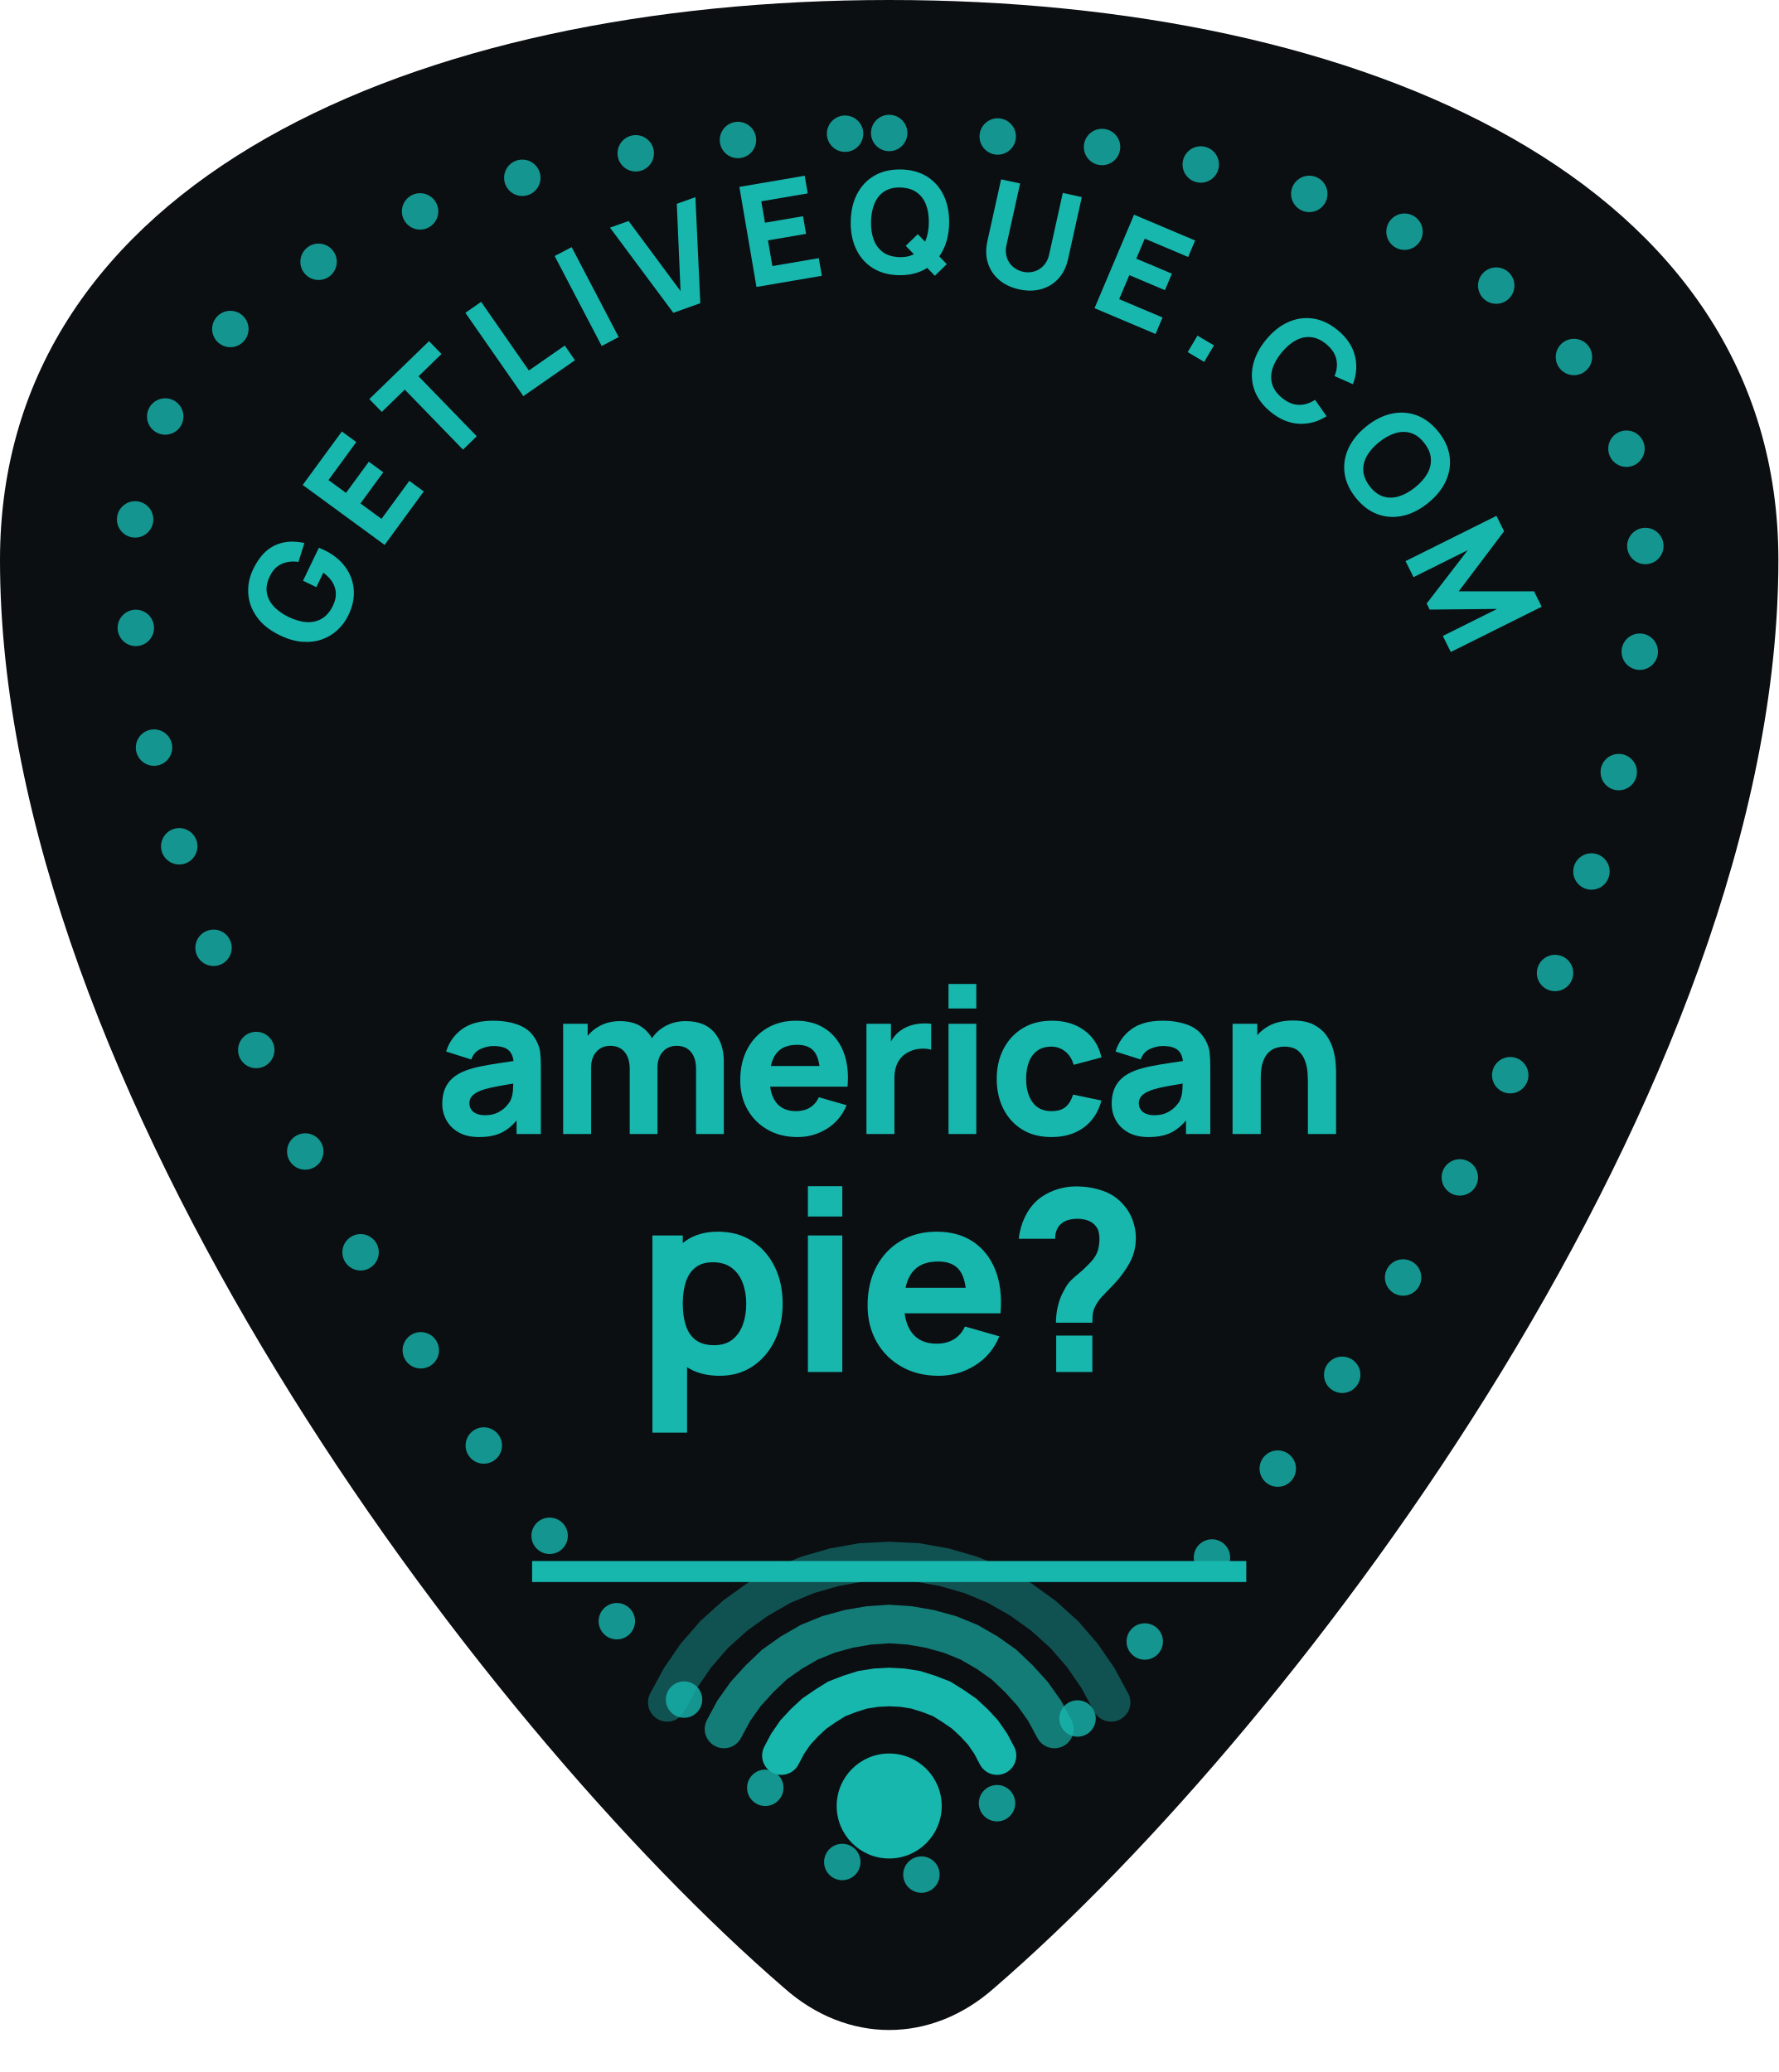
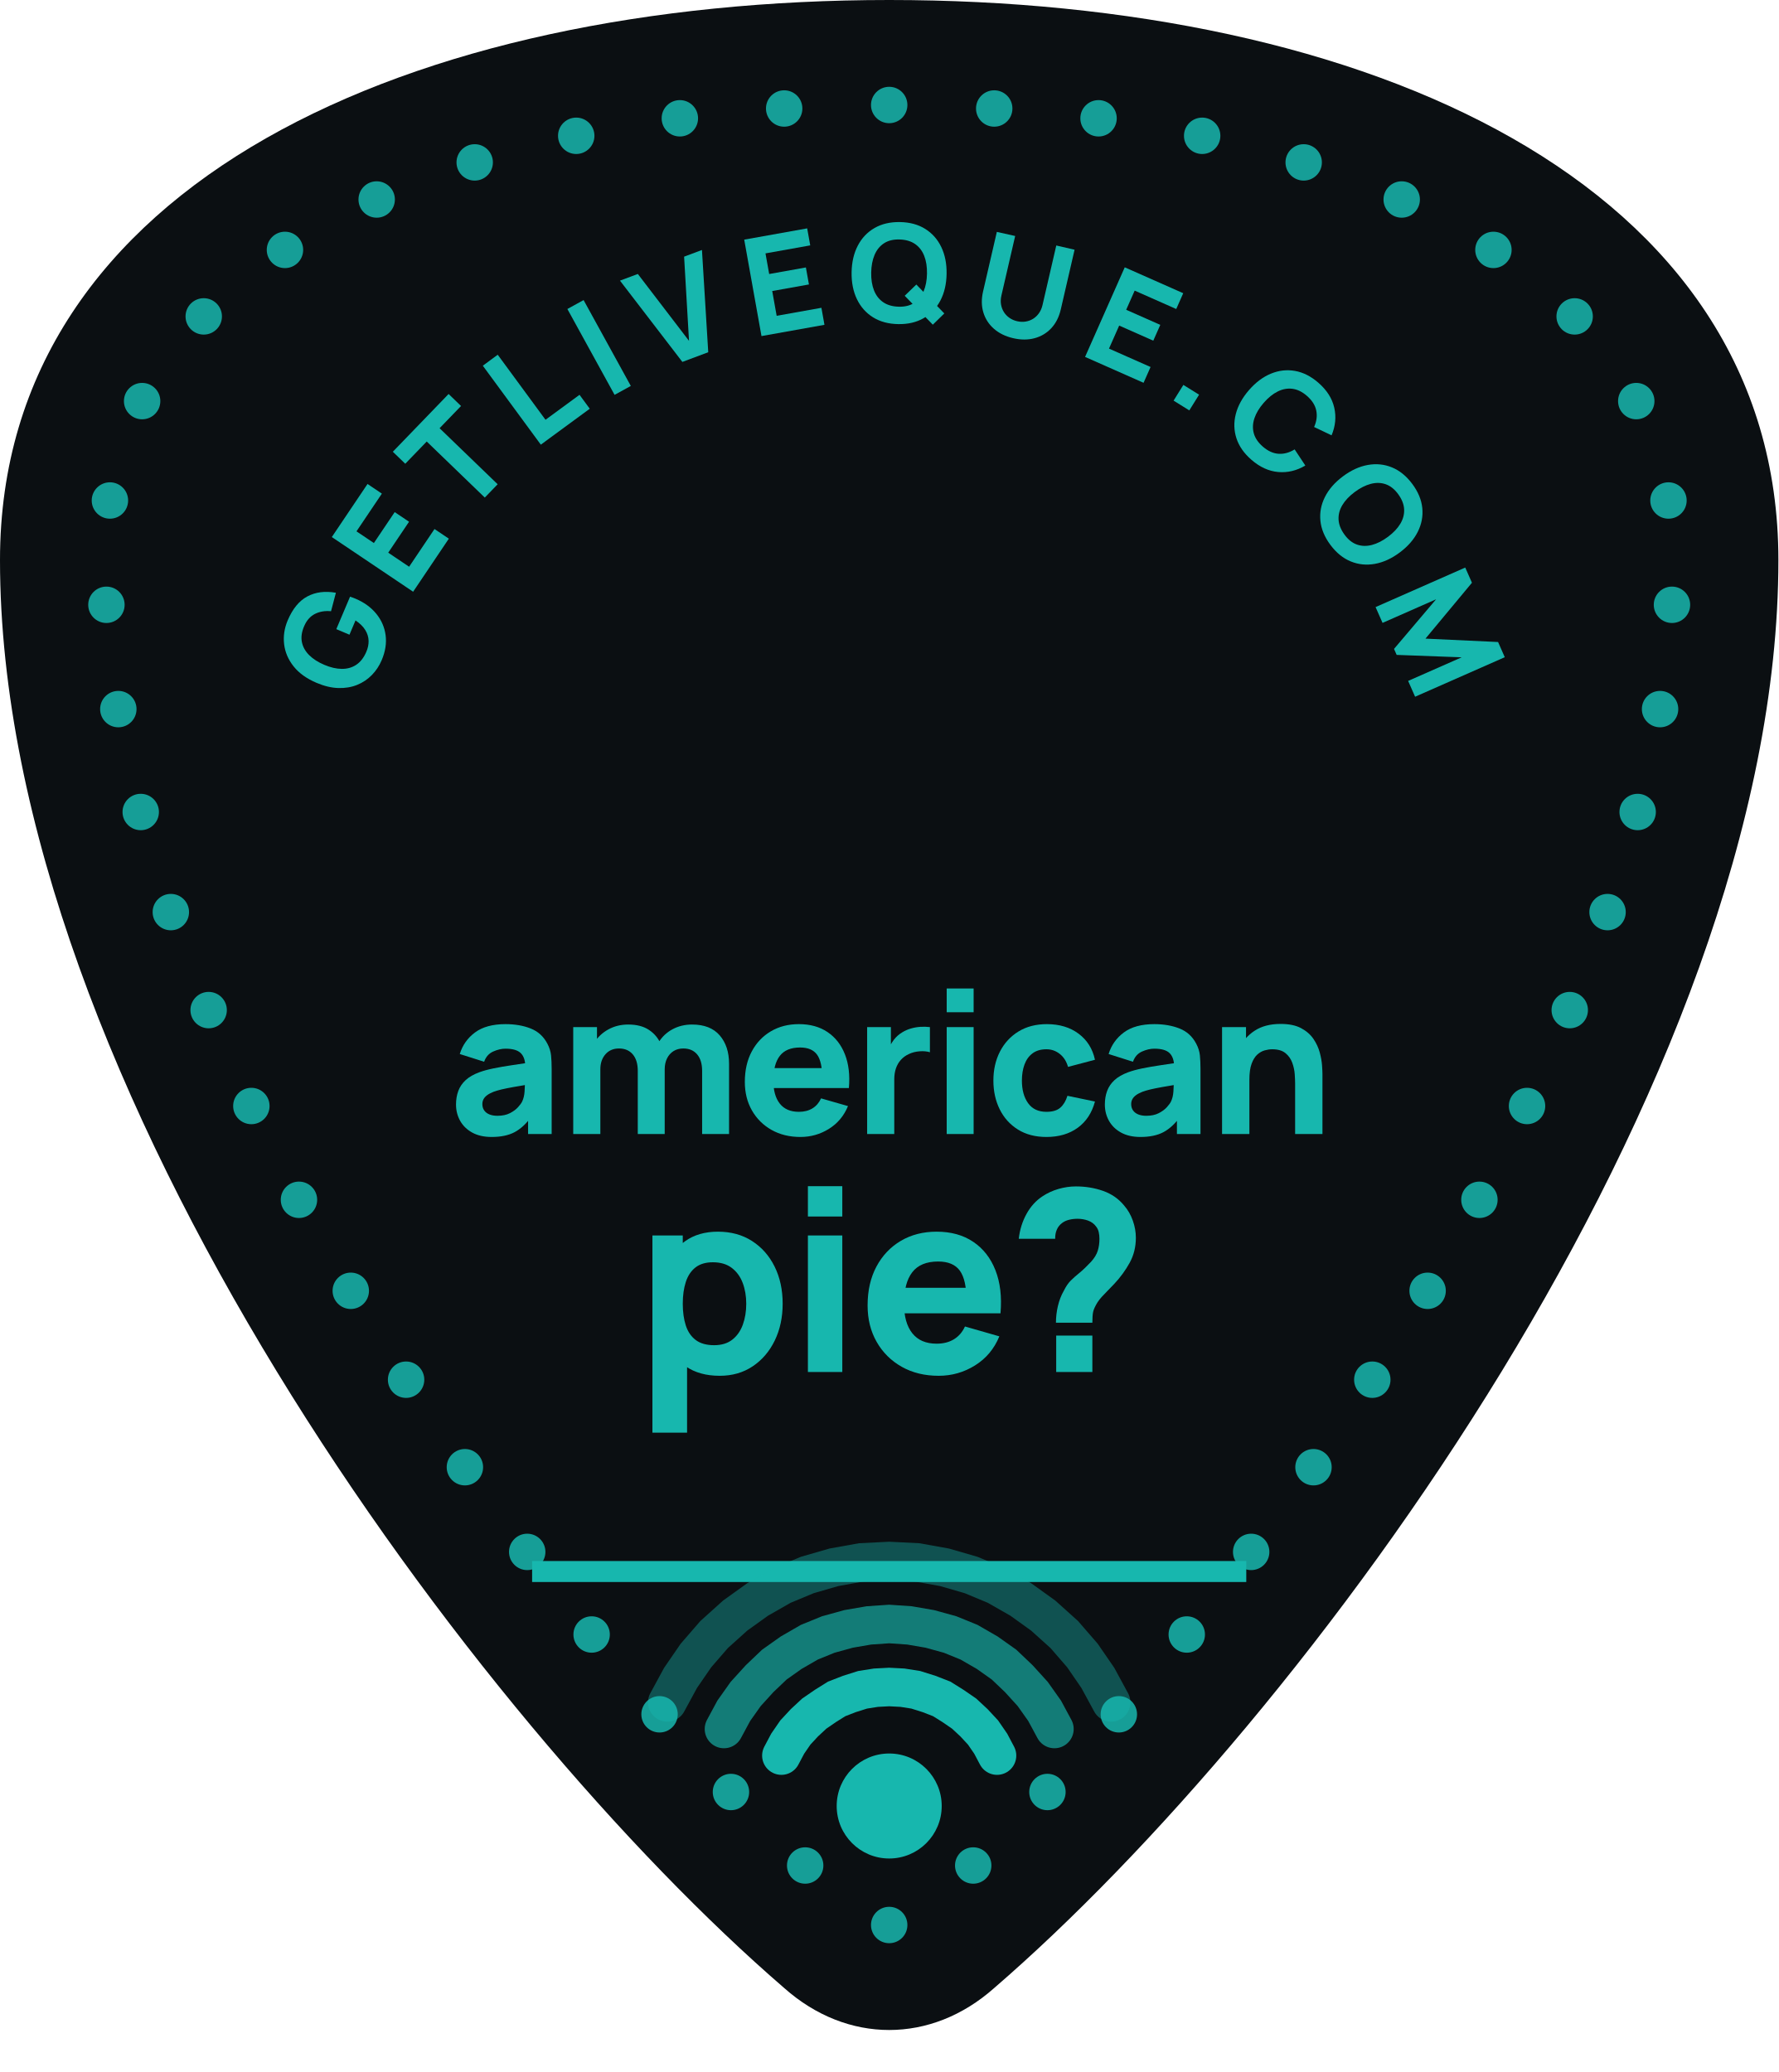
<svg xmlns="http://www.w3.org/2000/svg" viewBox="0 0 25.4 29.6" width="25.4mm" height="29.6mm">
  <defs>
    <clipPath id="pk">
      <path d="M 12.7 0.0 C 19.5 0.0 25.4 2.6 25.4 8.0 C 25.4 15.5 18.6 24.6 14.2 28.4 C 13.3 29.2 12.1 29.2 11.2 28.4 C 6.8 24.6 0.0 15.5 0.0 8.0 C 0.0 2.6 5.9 0.0 12.7 0.0 Z" />
    </clipPath>
  </defs>
  <path d="M 12.7 0.0 C 19.5 0.0 25.4 2.6 25.4 8.0 C 25.4 15.5 18.6 24.6 14.2 28.4 C 13.3 29.2 12.1 29.2 11.2 28.4 C 6.8 24.6 0.0 15.5 0.0 8.0 C 0.0 2.6 5.9 0.0 12.7 0.0 Z" fill="#0B0F12" />
  <g clip-path="url(#pk)">
-     <circle cx="12.70" cy="1.90" r="0.26" fill="#17B7AE" opacity="0.8" />
-     <circle cx="14.25" cy="1.95" r="0.26" fill="#17B7AE" opacity="0.8" />
-     <circle cx="15.74" cy="2.10" r="0.26" fill="#17B7AE" opacity="0.8" />
-     <circle cx="17.15" cy="2.35" r="0.26" fill="#17B7AE" opacity="0.8" />
-     <circle cx="18.70" cy="2.77" r="0.26" fill="#17B7AE" opacity="0.8" />
-     <circle cx="20.06" cy="3.31" r="0.26" fill="#17B7AE" opacity="0.8" />
-     <circle cx="21.37" cy="4.08" r="0.26" fill="#17B7AE" opacity="0.8" />
-     <circle cx="22.48" cy="5.10" r="0.26" fill="#17B7AE" opacity="0.8" />
-     <circle cx="23.23" cy="6.41" r="0.26" fill="#17B7AE" opacity="0.8" />
-     <circle cx="23.50" cy="7.80" r="0.26" fill="#17B7AE" opacity="0.8" />
-     <circle cx="23.42" cy="9.31" r="0.26" fill="#17B7AE" opacity="0.8" />
-     <circle cx="23.12" cy="11.03" r="0.26" fill="#17B7AE" opacity="0.8" />
-     <circle cx="22.73" cy="12.45" r="0.26" fill="#17B7AE" opacity="0.8" />
-     <circle cx="22.21" cy="13.90" r="0.26" fill="#17B7AE" opacity="0.8" />
-     <circle cx="21.57" cy="15.36" r="0.26" fill="#17B7AE" opacity="0.8" />
-     <circle cx="20.85" cy="16.82" r="0.26" fill="#17B7AE" opacity="0.8" />
-     <circle cx="20.04" cy="18.25" r="0.26" fill="#17B7AE" opacity="0.8" />
-     <circle cx="19.17" cy="19.64" r="0.26" fill="#17B7AE" opacity="0.8" />
-     <circle cx="18.25" cy="20.98" r="0.26" fill="#17B7AE" opacity="0.8" />
-     <circle cx="17.31" cy="22.25" r="0.26" fill="#17B7AE" opacity="0.8" />
-     <circle cx="16.35" cy="23.45" r="0.26" fill="#17B7AE" opacity="0.8" />
-     <circle cx="15.39" cy="24.55" r="0.26" fill="#17B7AE" opacity="0.8" />
-     <circle cx="14.24" cy="25.76" r="0.26" fill="#17B7AE" opacity="0.8" />
-     <circle cx="13.16" cy="26.78" r="0.26" fill="#17B7AE" opacity="0.8" />
-     <circle cx="12.03" cy="26.60" r="0.26" fill="#17B7AE" opacity="0.8" />
-     <circle cx="10.93" cy="25.54" r="0.26" fill="#17B7AE" opacity="0.8" />
-     <circle cx="9.77" cy="24.28" r="0.26" fill="#17B7AE" opacity="0.8" />
-     <circle cx="8.81" cy="23.16" r="0.26" fill="#17B7AE" opacity="0.8" />
-     <circle cx="7.85" cy="21.94" r="0.26" fill="#17B7AE" opacity="0.8" />
-     <circle cx="6.91" cy="20.65" r="0.26" fill="#17B7AE" opacity="0.8" />
-     <circle cx="6.01" cy="19.29" r="0.26" fill="#17B7AE" opacity="0.8" />
-     <circle cx="5.15" cy="17.89" r="0.26" fill="#17B7AE" opacity="0.8" />
-     <circle cx="4.36" cy="16.45" r="0.26" fill="#17B7AE" opacity="0.8" />
-     <circle cx="3.66" cy="15.00" r="0.26" fill="#17B7AE" opacity="0.8" />
-     <circle cx="3.05" cy="13.54" r="0.26" fill="#17B7AE" opacity="0.8" />
-     <circle cx="2.56" cy="12.09" r="0.26" fill="#17B7AE" opacity="0.8" />
-     <circle cx="2.20" cy="10.68" r="0.26" fill="#17B7AE" opacity="0.8" />
-     <circle cx="1.94" cy="8.97" r="0.26" fill="#17B7AE" opacity="0.8" />
-     <circle cx="1.93" cy="7.42" r="0.26" fill="#17B7AE" opacity="0.8" />
-     <circle cx="2.36" cy="5.95" r="0.26" fill="#17B7AE" opacity="0.8" />
-     <circle cx="3.29" cy="4.70" r="0.26" fill="#17B7AE" opacity="0.8" />
-     <circle cx="4.55" cy="3.74" r="0.26" fill="#17B7AE" opacity="0.8" />
-     <circle cx="6.00" cy="3.02" r="0.26" fill="#17B7AE" opacity="0.8" />
-     <circle cx="7.46" cy="2.54" r="0.26" fill="#17B7AE" opacity="0.8" />
-     <circle cx="9.08" cy="2.19" r="0.26" fill="#17B7AE" opacity="0.8" />
-     <circle cx="10.54" cy="2.00" r="0.26" fill="#17B7AE" opacity="0.8" />
-     <circle cx="12.07" cy="1.91" r="0.26" fill="#17B7AE" opacity="0.8" />
+     <circle cx="12.70" cy="1.50" r="0.26" fill="#17B7AE" opacity="0.85" />
+     <circle cx="14.20" cy="1.55" r="0.26" fill="#17B7AE" opacity="0.85" />
+     <circle cx="15.69" cy="1.69" r="0.26" fill="#17B7AE" opacity="0.85" />
+     <circle cx="17.17" cy="1.94" r="0.26" fill="#17B7AE" opacity="0.85" />
+     <circle cx="18.62" cy="2.32" r="0.26" fill="#17B7AE" opacity="0.85" />
+     <circle cx="20.02" cy="2.85" r="0.26" fill="#17B7AE" opacity="0.85" />
+     <circle cx="21.33" cy="3.57" r="0.26" fill="#17B7AE" opacity="0.85" />
+     <circle cx="22.49" cy="4.52" r="0.26" fill="#17B7AE" opacity="0.85" />
+     <circle cx="23.37" cy="5.73" r="0.26" fill="#17B7AE" opacity="0.85" />
+     <circle cx="23.83" cy="7.15" r="0.26" fill="#17B7AE" opacity="0.85" />
+     <circle cx="23.88" cy="8.64" r="0.26" fill="#17B7AE" opacity="0.85" />
+     <circle cx="23.71" cy="10.13" r="0.26" fill="#17B7AE" opacity="0.85" />
+     <circle cx="23.39" cy="11.60" r="0.26" fill="#17B7AE" opacity="0.85" />
+     <circle cx="22.96" cy="13.03" r="0.26" fill="#17B7AE" opacity="0.85" />
+     <circle cx="22.42" cy="14.43" r="0.26" fill="#17B7AE" opacity="0.85" />
+     <circle cx="21.81" cy="15.80" r="0.26" fill="#17B7AE" opacity="0.85" />
+     <circle cx="21.13" cy="17.14" r="0.26" fill="#17B7AE" opacity="0.85" />
+     <circle cx="20.39" cy="18.44" r="0.26" fill="#17B7AE" opacity="0.85" />
+     <circle cx="19.60" cy="19.71" r="0.26" fill="#17B7AE" opacity="0.85" />
+     <circle cx="18.76" cy="20.96" r="0.26" fill="#17B7AE" opacity="0.85" />
+     <circle cx="17.87" cy="22.17" r="0.26" fill="#17B7AE" opacity="0.85" />
+     <circle cx="16.95" cy="23.35" r="0.26" fill="#17B7AE" opacity="0.85" />
+     <circle cx="15.98" cy="24.49" r="0.26" fill="#17B7AE" opacity="0.85" />
+     <circle cx="14.96" cy="25.60" r="0.26" fill="#17B7AE" opacity="0.85" />
+     <circle cx="13.90" cy="26.65" r="0.26" fill="#17B7AE" opacity="0.85" />
+     <circle cx="12.70" cy="27.50" r="0.26" fill="#17B7AE" opacity="0.85" />
+     <circle cx="11.50" cy="26.65" r="0.26" fill="#17B7AE" opacity="0.85" />
+     <circle cx="10.44" cy="25.60" r="0.26" fill="#17B7AE" opacity="0.85" />
+     <circle cx="9.42" cy="24.49" r="0.26" fill="#17B7AE" opacity="0.85" />
+     <circle cx="8.45" cy="23.35" r="0.26" fill="#17B7AE" opacity="0.85" />
+     <circle cx="7.53" cy="22.17" r="0.26" fill="#17B7AE" opacity="0.85" />
+     <circle cx="6.64" cy="20.96" r="0.26" fill="#17B7AE" opacity="0.85" />
+     <circle cx="5.80" cy="19.71" r="0.26" fill="#17B7AE" opacity="0.85" />
+     <circle cx="5.01" cy="18.44" r="0.26" fill="#17B7AE" opacity="0.85" />
+     <circle cx="4.27" cy="17.14" r="0.26" fill="#17B7AE" opacity="0.85" />
+     <circle cx="3.59" cy="15.80" r="0.26" fill="#17B7AE" opacity="0.85" />
+     <circle cx="2.98" cy="14.43" r="0.26" fill="#17B7AE" opacity="0.85" />
+     <circle cx="2.44" cy="13.03" r="0.26" fill="#17B7AE" opacity="0.85" />
+     <circle cx="2.01" cy="11.60" r="0.26" fill="#17B7AE" opacity="0.85" />
+     <circle cx="1.69" cy="10.13" r="0.26" fill="#17B7AE" opacity="0.85" />
+     <circle cx="1.52" cy="8.64" r="0.26" fill="#17B7AE" opacity="0.85" />
+     <circle cx="1.57" cy="7.15" r="0.26" fill="#17B7AE" opacity="0.85" />
+     <circle cx="2.03" cy="5.73" r="0.26" fill="#17B7AE" opacity="0.85" />
+     <circle cx="2.91" cy="4.52" r="0.26" fill="#17B7AE" opacity="0.85" />
+     <circle cx="4.07" cy="3.57" r="0.26" fill="#17B7AE" opacity="0.85" />
+     <circle cx="5.38" cy="2.85" r="0.26" fill="#17B7AE" opacity="0.85" />
+     <circle cx="6.78" cy="2.32" r="0.26" fill="#17B7AE" opacity="0.85" />
+     <circle cx="8.23" cy="1.94" r="0.26" fill="#17B7AE" opacity="0.85" />
+     <circle cx="9.71" cy="1.69" r="0.26" fill="#17B7AE" opacity="0.85" />
+     <circle cx="11.20" cy="1.55" r="0.26" fill="#17B7AE" opacity="0.85" />
    <rect x="7.6" y="22.3" width="10.2" height="0.3" fill="#17B7AE" />
    <path d="M11.16 25.08 L11.25 24.91 L11.36 24.75 L11.49 24.61 L11.63 24.48 L11.79 24.37 L11.95 24.27 L12.13 24.20 L12.32 24.14 L12.51 24.11 L12.70 24.10 L12.89 24.11 L13.08 24.14 L13.27 24.20 L13.45 24.27 L13.61 24.37 L13.77 24.48 L13.91 24.61 L14.04 24.75 L14.15 24.91 L14.24 25.08" fill="none" stroke="#17B7AE" stroke-width="0.55" stroke-linecap="round" opacity="1.0" />
    <path d="M10.34 24.70 L10.48 24.44 L10.65 24.20 L10.85 23.98 L11.06 23.78 L11.30 23.61 L11.56 23.46 L11.83 23.35 L12.12 23.27 L12.41 23.22 L12.70 23.20 L12.99 23.22 L13.28 23.27 L13.57 23.35 L13.84 23.46 L14.10 23.61 L14.34 23.78 L14.55 23.98 L14.75 24.20 L14.92 24.44 L15.06 24.70" fill="none" stroke="#17B7AE" stroke-width="0.55" stroke-linecap="round" opacity="0.65" />
    <path d="M9.53 24.32 L9.72 23.97 L9.94 23.65 L10.20 23.35 L10.50 23.08 L10.82 22.85 L11.17 22.65 L11.53 22.50 L11.91 22.39 L12.30 22.32 L12.70 22.30 L13.10 22.32 L13.49 22.39 L13.87 22.50 L14.23 22.65 L14.58 22.85 L14.90 23.08 L15.20 23.35 L15.46 23.65 L15.68 23.97 L15.87 24.32" fill="none" stroke="#17B7AE" stroke-width="0.55" stroke-linecap="round" opacity="0.4" />
    <circle cx="12.7" cy="25.8" r="0.75" fill="#17B7AE" />
-     <g transform="translate(4.950 8.773) rotate(-64.32)" opacity="1.0">
-       <path transform="translate(-0.746 0) scale(0.001007 -0.001007)" d="M740 -30Q604 -30 481.0 18.5Q358 67 263.5 162.0Q169 257 114.5 397.0Q60 537 60 720Q60 959 151.5 1126.5Q243 1294 397.5 1382.0Q552 1470 740 1470Q1018 1470 1177.0 1341.0Q1336 1212 1390 976L1112 936Q1073 1062 984.5 1137.5Q896 1213 758 1214Q621 1216 530.0 1155.0Q439 1094 393.5 982.0Q348 870 348 720Q348 570 393.5 460.0Q439 350 530.0 289.0Q621 228 758 226Q851 224 926.5 258.0Q1002 292 1054.0 365.0Q1106 438 1128 552H900V762H1418Q1420 749 1421.0 716.0Q1422 683 1422 678Q1422 471 1338.0 311.0Q1254 151 1101.0 60.5Q948 -30 740 -30Z" fill="#17B7AE" />
+     <g transform="translate(5.425 9.419) rotate(-67.05)" opacity="1.0">
+       <path transform="translate(-0.720 0) scale(0.000972 -0.000972)" d="M740 -30Q604 -30 481.0 18.5Q358 67 263.5 162.0Q169 257 114.5 397.0Q60 537 60 720Q60 959 151.5 1126.5Q243 1294 397.5 1382.0Q552 1470 740 1470Q1018 1470 1177.0 1341.0Q1336 1212 1390 976L1112 936Q1073 1062 984.5 1137.5Q896 1213 758 1214Q621 1216 530.0 1155.0Q439 1094 393.5 982.0Q348 870 348 720Q348 570 393.5 460.0Q439 350 530.0 289.0Q621 228 758 226Q851 224 926.5 258.0Q1002 292 1054.0 365.0Q1106 438 1128 552H900V762H1418Q1420 749 1421.0 716.0Q1422 683 1422 678Q1422 471 1338.0 311.0Q1254 151 1101.0 60.5Q948 -30 740 -30Z" fill="#17B7AE" />
    </g>
-     <g transform="translate(5.761 7.419) rotate(-53.79)" opacity="1.0">
-       <path transform="translate(-0.594 0) scale(0.001007 -0.001007)" d="M140 0V1440H1080V1186H412V878H960V624H412V254H1080V0Z" fill="#17B7AE" />
+     <g transform="translate(6.145 8.090) rotate(-56.07)" opacity="1.0">
+       <path transform="translate(-0.574 0) scale(0.000972 -0.000972)" d="M140 0V1440H1080V1186H412V878H960V624H412V254H1080V0Z" fill="#17B7AE" />
    </g>
-     <g transform="translate(6.711 6.328) rotate(-44.14)" opacity="1.0">
-       <path transform="translate(-0.614 0) scale(0.001007 -0.001007)" d="M474 0V1186H20V1440H1200V1186H746V0Z" fill="#17B7AE" />
+     <g transform="translate(7.016 7.013) rotate(-46.01)" opacity="1.0">
+       <path transform="translate(-0.593 0) scale(0.000972 -0.000972)" d="M474 0V1186H20V1440H1200V1186H746V0Z" fill="#17B7AE" />
    </g>
-     <g transform="translate(7.790 5.440) rotate(-34.82)" opacity="1.0">
-       <path transform="translate(-0.545 0) scale(0.001007 -0.001007)" d="M160 0V1440H432V254H1052V0Z" fill="#17B7AE" />
+     <g transform="translate(8.023 6.133) rotate(-36.30)" opacity="1.0">
+       <path transform="translate(-0.526 0) scale(0.000972 -0.000972)" d="M160 0V1440H432V254H1052V0Z" fill="#17B7AE" />
    </g>
-     <g transform="translate(8.715 4.879) rotate(-27.60)" opacity="1.0">
-       <path transform="translate(-0.298 0) scale(0.001007 -0.001007)" d="M160 0V1440H432V0Z" fill="#17B7AE" />
+     <g transform="translate(8.894 5.577) rotate(-28.80)" opacity="1.0">
+       <path transform="translate(-0.288 0) scale(0.000972 -0.000972)" d="M160 0V1440H432V0Z" fill="#17B7AE" />
    </g>
-     <g transform="translate(9.810 4.400) rotate(-19.64)" opacity="1.0">
-       <path transform="translate(-0.658 0) scale(0.001007 -0.001007)" d="M450 0 10 1440H290L650 256L1016 1440H1296L856 0Z" fill="#17B7AE" />
+     <g transform="translate(9.931 5.101) rotate(-20.51)" opacity="1.0">
+       <path transform="translate(-0.635 0) scale(0.000972 -0.000972)" d="M450 0 10 1440H290L650 256L1016 1440H1296L856 0Z" fill="#17B7AE" />
    </g>
-     <g transform="translate(11.251 4.023) rotate(-9.70)" opacity="1.0">
-       <path transform="translate(-0.594 0) scale(0.001007 -0.001007)" d="M140 0V1440H1080V1186H412V878H960V624H412V254H1080V0Z" fill="#17B7AE" />
+     <g transform="translate(11.307 4.724) rotate(-10.15)" opacity="1.0">
+       <path transform="translate(-0.574 0) scale(0.000972 -0.000972)" d="M140 0V1440H1080V1186H412V878H960V624H412V254H1080V0Z" fill="#17B7AE" />
    </g>
-     <g transform="translate(12.841 3.901) rotate(0.94)" opacity="1.0">
-       <path transform="translate(-0.763 0) scale(0.001007 -0.001007)" d="M1266 -30 846 388 1014 556 1432 138ZM758 -30Q542 -30 385.5 64.0Q229 158 144.5 327.0Q60 496 60 720Q60 944 144.5 1113.0Q229 1282 385.5 1376.0Q542 1470 758 1470Q974 1470 1130.5 1376.0Q1287 1282 1371.5 1113.0Q1456 944 1456 720Q1456 496 1371.5 327.0Q1287 158 1130.5 64.0Q974 -30 758 -30ZM758 226Q895 224 986.0 285.0Q1077 346 1122.5 458.0Q1168 570 1168 720Q1168 870 1122.5 980.0Q1077 1090 986.0 1151.0Q895 1212 758 1214Q621 1216 530.0 1155.0Q439 1094 393.5 982.0Q348 870 348 720Q348 570 393.5 460.0Q439 350 530.0 289.0Q621 228 758 226Z" fill="#17B7AE" />
+     <g transform="translate(12.830 4.601) rotate(0.95)" opacity="1.0">
+       <path transform="translate(-0.737 0) scale(0.000972 -0.000972)" d="M1266 -30 846 388 1014 556 1432 138ZM758 -30Q542 -30 385.5 64.0Q229 158 144.5 327.0Q60 496 60 720Q60 944 144.5 1113.0Q229 1282 385.5 1376.0Q542 1470 758 1470Q974 1470 1130.5 1376.0Q1287 1282 1371.5 1113.0Q1456 944 1456 720Q1456 496 1371.5 327.0Q1287 158 1130.5 64.0Q974 -30 758 -30ZM758 226Q895 224 986.0 285.0Q1077 346 1122.5 458.0Q1168 570 1168 720Q1168 870 1122.5 980.0Q1077 1090 986.0 1151.0Q895 1212 758 1214Q621 1216 530.0 1155.0Q439 1094 393.5 982.0Q348 870 348 720Q348 570 393.5 460.0Q439 350 530.0 289.0Q621 228 758 226Z" fill="#17B7AE" />
    </g>
-     <g transform="translate(14.561 4.104) rotate(12.49)" opacity="1.0">
-       <path transform="translate(-0.731 0) scale(0.001007 -0.001007)" d="M726 -30Q552 -30 420.0 40.5Q288 111 214.0 239.0Q140 367 140 540V1438L416 1440V542Q416 471 440.0 413.0Q464 355 506.5 313.0Q549 271 605.5 248.5Q662 226 726 226Q792 226 848.5 249.0Q905 272 947.0 314.0Q989 356 1012.5 414.0Q1036 472 1036 542V1440H1312V540Q1312 367 1238.0 239.0Q1164 111 1032.0 40.5Q900 -30 726 -30Z" fill="#17B7AE" />
+     <g transform="translate(14.478 4.803) rotate(13.01)" opacity="1.0">
+       <path transform="translate(-0.706 0) scale(0.000972 -0.000972)" d="M726 -30Q552 -30 420.0 40.5Q288 111 214.0 239.0Q140 367 140 540V1438L416 1440V542Q416 471 440.0 413.0Q464 355 506.5 313.0Q549 271 605.5 248.5Q662 226 726 226Q792 226 848.5 249.0Q905 272 947.0 314.0Q989 356 1012.5 414.0Q1036 472 1036 542V1440H1312V540Q1312 367 1238.0 239.0Q1164 111 1032.0 40.5Q900 -30 726 -30Z" fill="#17B7AE" />
    </g>
-     <g transform="translate(16.050 4.579) rotate(22.92)" opacity="1.0">
-       <path transform="translate(-0.594 0) scale(0.001007 -0.001007)" d="M140 0V1440H1080V1186H412V878H960V624H412V254H1080V0Z" fill="#17B7AE" />
+     <g transform="translate(15.898 5.276) rotate(23.88)" opacity="1.0">
+       <path transform="translate(-0.574 0) scale(0.000972 -0.000972)" d="M140 0V1440H1080V1186H412V878H960V624H412V254H1080V0Z" fill="#17B7AE" />
    </g>
-     <g transform="translate(17.081 5.100) rotate(30.63)" opacity="1.0">
-       <path transform="translate(-0.322 0) scale(0.001007 -0.001007)" d="M184 0V272H456V0Z" fill="#17B7AE" />
+     <g transform="translate(16.874 5.793) rotate(31.89)" opacity="1.0">
+       <path transform="translate(-0.311 0) scale(0.000972 -0.000972)" d="M184 0V272H456V0Z" fill="#17B7AE" />
    </g>
-     <g transform="translate(18.156 5.852) rotate(39.38)" opacity="1.0">
-       <path transform="translate(-0.751 0) scale(0.001007 -0.001007)" d="M758 -30Q542 -30 385.5 64.0Q229 158 144.5 327.0Q60 496 60 720Q60 944 144.5 1113.0Q229 1282 385.5 1376.0Q542 1470 758 1470Q1006 1470 1174.5 1347.0Q1343 1224 1412 1014L1138 938Q1098 1069 1003.0 1141.5Q908 1214 758 1214Q621 1214 529.5 1153.0Q438 1092 392.0 981.0Q346 870 346 720Q346 570 392.0 459.0Q438 348 529.5 287.0Q621 226 758 226Q908 226 1003.0 299.0Q1098 372 1138 502L1412 426Q1343 216 1174.5 93.0Q1006 -30 758 -30Z" fill="#17B7AE" />
+     <g transform="translate(17.883 6.538) rotate(41.00)" opacity="1.0">
+       <path transform="translate(-0.725 0) scale(0.000972 -0.000972)" d="M758 -30Q542 -30 385.5 64.0Q229 158 144.5 327.0Q60 496 60 720Q60 944 144.5 1113.0Q229 1282 385.5 1376.0Q542 1470 758 1470Q1006 1470 1174.5 1347.0Q1343 1224 1412 1014L1138 938Q1098 1069 1003.0 1141.5Q908 1214 758 1214Q621 1214 529.5 1153.0Q438 1092 392.0 981.0Q346 870 346 720Q346 570 392.0 459.0Q438 348 529.5 287.0Q621 226 758 226Q908 226 1003.0 299.0Q1098 372 1138 502L1412 426Q1343 216 1174.5 93.0Q1006 -30 758 -30Z" fill="#17B7AE" />
    </g>
-     <g transform="translate(19.390 7.095) rotate(51.06)" opacity="1.0">
-       <path transform="translate(-0.763 0) scale(0.001007 -0.001007)" d="M758 -30Q542 -30 385.5 64.0Q229 158 144.5 327.0Q60 496 60 720Q60 944 144.5 1113.0Q229 1282 385.5 1376.0Q542 1470 758 1470Q974 1470 1130.5 1376.0Q1287 1282 1371.5 1113.0Q1456 944 1456 720Q1456 496 1371.5 327.0Q1287 158 1130.5 64.0Q974 -30 758 -30ZM758 226Q895 224 986.0 285.0Q1077 346 1122.5 458.0Q1168 570 1168 720Q1168 870 1122.5 980.0Q1077 1090 986.0 1151.0Q895 1212 758 1214Q621 1216 530.0 1155.0Q439 1094 393.5 982.0Q348 870 348 720Q348 570 393.5 460.0Q439 350 530.0 289.0Q621 228 758 226Z" fill="#17B7AE" />
+     <g transform="translate(19.026 7.768) rotate(53.21)" opacity="1.0">
+       <path transform="translate(-0.737 0) scale(0.000972 -0.000972)" d="M758 -30Q542 -30 385.5 64.0Q229 158 144.5 327.0Q60 496 60 720Q60 944 144.5 1113.0Q229 1282 385.5 1376.0Q542 1470 758 1470Q974 1470 1130.5 1376.0Q1287 1282 1371.5 1113.0Q1456 944 1456 720Q1456 496 1371.5 327.0Q1287 158 1130.5 64.0Q974 -30 758 -30ZM758 226Q895 224 986.0 285.0Q1077 346 1122.5 458.0Q1168 570 1168 720Q1168 870 1122.5 980.0Q1077 1090 986.0 1151.0Q895 1212 758 1214Q621 1216 530.0 1155.0Q439 1094 393.5 982.0Q348 870 348 720Q348 570 393.5 460.0Q439 350 530.0 289.0Q621 228 758 226Z" fill="#17B7AE" />
    </g>
-     <g transform="translate(20.398 8.665) rotate(63.52)" opacity="1.0">
-       <path transform="translate(-0.866 0) scale(0.001007 -0.001007)" d="M140 0V1440H384L860 484L1336 1440H1580V0H1326V860L908 0H812L394 860V0Z" fill="#17B7AE" />
+     <g transform="translate(19.929 9.313) rotate(66.21)" opacity="1.0">
+       <path transform="translate(-0.836 0) scale(0.000972 -0.000972)" d="M140 0V1440H384L860 484L1336 1440H1580V0H1326V860L908 0H812L394 860V0Z" fill="#17B7AE" />
    </g>
-     <path transform="translate(6.200 16.200) scale(0.001458 -0.001458)" d="M440 -30Q324 -30 243.5 14.5Q163 59 121.5 133.5Q80 208 80 298Q80 373 103.0 435.0Q126 497 177.5 544.5Q229 592 316 624Q376 646 459.0 663.0Q542 680 647.0 695.5Q752 711 878 730L780 676Q780 772 734.0 817.0Q688 862 580 862Q520 862 455.0 833.0Q390 804 364 730L118 808Q159 942 272.0 1026.0Q385 1110 580 1110Q723 1110 834.0 1066.0Q945 1022 1002 914Q1034 854 1040.0 794.0Q1046 734 1046 660V0H808V222L842 176Q763 67 671.5 18.5Q580 -30 440 -30ZM498 184Q573 184 624.5 210.5Q676 237 706.5 271.0Q737 305 748 328Q769 372 772.5 430.5Q776 489 776 528L856 508Q735 488 660.0 474.5Q585 461 539.0 450.0Q493 439 458 426Q418 410 393.5 391.5Q369 373 357.5 351.0Q346 329 346 302Q346 265 364.5 238.5Q383 212 417.0 198.0Q451 184 498 184Z" fill="#17B7AE" />
-     <path transform="translate(7.842 16.200) scale(0.001458 -0.001458)" d="M1440 0V638Q1440 745 1389.5 804.5Q1339 864 1250 864Q1193 864 1151.0 837.5Q1109 811 1085.5 763.5Q1062 716 1062 654L948 730Q948 841 1000.5 926.0Q1053 1011 1141.5 1058.5Q1230 1106 1338 1106Q1523 1106 1617.5 996.5Q1712 887 1712 710V0ZM138 0V1080H378V722H412V0ZM790 0V638Q790 745 739.5 804.5Q689 864 600 864Q515 864 463.5 805.5Q412 747 412 654L298 734Q298 840 351.0 924.0Q404 1008 493.5 1057.0Q583 1106 694 1106Q821 1106 902.5 1052.0Q984 998 1023.0 908.0Q1062 818 1062 710V0Z" fill="#17B7AE" />
-     <path transform="translate(10.456 16.200) scale(0.001458 -0.001458)" d="M642 -30Q476 -30 349.5 41.5Q223 113 151.5 238.5Q80 364 80 526Q80 703 150.0 834.0Q220 965 343.0 1037.5Q466 1110 626 1110Q796 1110 915.0 1030.0Q1034 950 1091.0 805.0Q1148 660 1131 464H862V564Q862 729 809.5 801.5Q757 874 638 874Q499 874 433.5 789.5Q368 705 368 540Q368 389 433.5 306.5Q499 224 626 224Q706 224 763.0 259.0Q820 294 850 360L1122 282Q1061 134 929.5 52.0Q798 -30 642 -30ZM284 464V666H1000V464Z" fill="#17B7AE" />
-     <path transform="translate(12.171 16.200) scale(0.001458 -0.001458)" d="M140 0V1080H380V816L354 850Q375 906 410.0 952.0Q445 998 496 1028Q535 1052 581.0 1065.5Q627 1079 676.0 1082.5Q725 1086 774 1080V826Q729 840 669.5 835.5Q610 831 562 808Q514 786 481.0 749.5Q448 713 431.0 663.5Q414 614 414 552V0Z" fill="#17B7AE" />
-     <path transform="translate(13.314 16.200) scale(0.001458 -0.001458)" d="M160 1230V1470H432V1230ZM160 0V1080H432V0Z" fill="#17B7AE" />
-     <path transform="translate(14.119 16.200) scale(0.001458 -0.001458)" d="M616 -30Q448 -30 328.0 45.0Q208 120 144.0 249.0Q80 378 80 540Q80 704 146.5 833.0Q213 962 334.0 1036.0Q455 1110 620 1110Q811 1110 940.5 1013.5Q1070 917 1106 750L834 678Q810 762 750.5 809.0Q691 856 616 856Q530 856 475.0 814.5Q420 773 394.0 701.5Q368 630 368 540Q368 399 430.5 311.5Q493 224 616 224Q708 224 756.0 266.0Q804 308 828 386L1106 328Q1060 156 932.0 63.0Q804 -30 616 -30Z" fill="#17B7AE" />
-     <path transform="translate(15.761 16.200) scale(0.001458 -0.001458)" d="M440 -30Q324 -30 243.5 14.5Q163 59 121.5 133.5Q80 208 80 298Q80 373 103.0 435.0Q126 497 177.5 544.5Q229 592 316 624Q376 646 459.0 663.0Q542 680 647.0 695.5Q752 711 878 730L780 676Q780 772 734.0 817.0Q688 862 580 862Q520 862 455.0 833.0Q390 804 364 730L118 808Q159 942 272.0 1026.0Q385 1110 580 1110Q723 1110 834.0 1066.0Q945 1022 1002 914Q1034 854 1040.0 794.0Q1046 734 1046 660V0H808V222L842 176Q763 67 671.5 18.5Q580 -30 440 -30ZM498 184Q573 184 624.5 210.5Q676 237 706.5 271.0Q737 305 748 328Q769 372 772.5 430.5Q776 489 776 528L856 508Q735 488 660.0 474.5Q585 461 539.0 450.0Q493 439 458 426Q418 410 393.5 391.5Q369 373 357.5 351.0Q346 329 346 302Q346 265 364.5 238.5Q383 212 417.0 198.0Q451 184 498 184Z" fill="#17B7AE" />
-     <path transform="translate(17.403 16.200) scale(0.001458 -0.001458)" d="M876 0V510Q876 547 872.0 604.5Q868 662 847.0 720.0Q826 778 778.5 817.0Q731 856 644 856Q609 856 569.0 845.0Q529 834 494.0 802.5Q459 771 436.5 710.0Q414 649 414 548L258 622Q258 750 310.0 862.0Q362 974 466.5 1043.0Q571 1112 730 1112Q857 1112 937.0 1069.0Q1017 1026 1061.5 960.0Q1106 894 1125.0 822.5Q1144 751 1148.0 692.0Q1152 633 1152 606V0ZM138 0V1080H380V722H414V0Z" fill="#17B7AE" />
+     <path transform="translate(6.400 16.200) scale(0.001414 -0.001414)" d="M440 -30Q324 -30 243.5 14.5Q163 59 121.5 133.5Q80 208 80 298Q80 373 103.0 435.0Q126 497 177.5 544.5Q229 592 316 624Q376 646 459.0 663.0Q542 680 647.0 695.5Q752 711 878 730L780 676Q780 772 734.0 817.0Q688 862 580 862Q520 862 455.0 833.0Q390 804 364 730L118 808Q159 942 272.0 1026.0Q385 1110 580 1110Q723 1110 834.0 1066.0Q945 1022 1002 914Q1034 854 1040.0 794.0Q1046 734 1046 660V0H808V222L842 176Q763 67 671.5 18.5Q580 -30 440 -30ZM498 184Q573 184 624.5 210.5Q676 237 706.5 271.0Q737 305 748 328Q769 372 772.5 430.5Q776 489 776 528L856 508Q735 488 660.0 474.5Q585 461 539.0 450.0Q493 439 458 426Q418 410 393.5 391.5Q369 373 357.5 351.0Q346 329 346 302Q346 265 364.5 238.5Q383 212 417.0 198.0Q451 184 498 184Z" fill="#17B7AE" />
+     <path transform="translate(7.992 16.200) scale(0.001414 -0.001414)" d="M1440 0V638Q1440 745 1389.5 804.5Q1339 864 1250 864Q1193 864 1151.0 837.5Q1109 811 1085.5 763.5Q1062 716 1062 654L948 730Q948 841 1000.5 926.0Q1053 1011 1141.5 1058.5Q1230 1106 1338 1106Q1523 1106 1617.5 996.5Q1712 887 1712 710V0ZM138 0V1080H378V722H412V0ZM790 0V638Q790 745 739.5 804.5Q689 864 600 864Q515 864 463.5 805.5Q412 747 412 654L298 734Q298 840 351.0 924.0Q404 1008 493.5 1057.0Q583 1106 694 1106Q821 1106 902.5 1052.0Q984 998 1023.0 908.0Q1062 818 1062 710V0Z" fill="#17B7AE" />
+     <path transform="translate(10.525 16.200) scale(0.001414 -0.001414)" d="M642 -30Q476 -30 349.5 41.5Q223 113 151.5 238.5Q80 364 80 526Q80 703 150.0 834.0Q220 965 343.0 1037.5Q466 1110 626 1110Q796 1110 915.0 1030.0Q1034 950 1091.0 805.0Q1148 660 1131 464H862V564Q862 729 809.5 801.5Q757 874 638 874Q499 874 433.5 789.5Q368 705 368 540Q368 389 433.5 306.5Q499 224 626 224Q706 224 763.0 259.0Q820 294 850 360L1122 282Q1061 134 929.5 52.0Q798 -30 642 -30ZM284 464V666H1000V464Z" fill="#17B7AE" />
+     <path transform="translate(12.187 16.200) scale(0.001414 -0.001414)" d="M140 0V1080H380V816L354 850Q375 906 410.0 952.0Q445 998 496 1028Q535 1052 581.0 1065.5Q627 1079 676.0 1082.5Q725 1086 774 1080V826Q729 840 669.5 835.5Q610 831 562 808Q514 786 481.0 749.5Q448 713 431.0 663.5Q414 614 414 552V0Z" fill="#17B7AE" />
+     <path transform="translate(13.295 16.200) scale(0.001414 -0.001414)" d="M160 1230V1470H432V1230ZM160 0V1080H432V0Z" fill="#17B7AE" />
+     <path transform="translate(14.075 16.200) scale(0.001414 -0.001414)" d="M616 -30Q448 -30 328.0 45.0Q208 120 144.0 249.0Q80 378 80 540Q80 704 146.5 833.0Q213 962 334.0 1036.0Q455 1110 620 1110Q811 1110 940.5 1013.5Q1070 917 1106 750L834 678Q810 762 750.5 809.0Q691 856 616 856Q530 856 475.0 814.5Q420 773 394.0 701.5Q368 630 368 540Q368 399 430.5 311.5Q493 224 616 224Q708 224 756.0 266.0Q804 308 828 386L1106 328Q1060 156 932.0 63.0Q804 -30 616 -30Z" fill="#17B7AE" />
+     <path transform="translate(15.667 16.200) scale(0.001414 -0.001414)" d="M440 -30Q324 -30 243.5 14.5Q163 59 121.5 133.5Q80 208 80 298Q80 373 103.0 435.0Q126 497 177.5 544.5Q229 592 316 624Q376 646 459.0 663.0Q542 680 647.0 695.5Q752 711 878 730L780 676Q780 772 734.0 817.0Q688 862 580 862Q520 862 455.0 833.0Q390 804 364 730L118 808Q159 942 272.0 1026.0Q385 1110 580 1110Q723 1110 834.0 1066.0Q945 1022 1002 914Q1034 854 1040.0 794.0Q1046 734 1046 660V0H808V222L842 176Q763 67 671.5 18.5Q580 -30 440 -30ZM498 184Q573 184 624.5 210.5Q676 237 706.5 271.0Q737 305 748 328Q769 372 772.5 430.5Q776 489 776 528L856 508Q735 488 660.0 474.5Q585 461 539.0 450.0Q493 439 458 426Q418 410 393.5 391.5Q369 373 357.5 351.0Q346 329 346 302Q346 265 364.5 238.5Q383 212 417.0 198.0Q451 184 498 184Z" fill="#17B7AE" />
+     <path transform="translate(17.259 16.200) scale(0.001414 -0.001414)" d="M876 0V510Q876 547 872.0 604.5Q868 662 847.0 720.0Q826 778 778.5 817.0Q731 856 644 856Q609 856 569.0 845.0Q529 834 494.0 802.5Q459 771 436.5 710.0Q414 649 414 548L258 622Q258 750 310.0 862.0Q362 974 466.5 1043.0Q571 1112 730 1112Q857 1112 937.0 1069.0Q1017 1026 1061.5 960.0Q1106 894 1125.0 822.5Q1144 751 1148.0 692.0Q1152 633 1152 606V0ZM138 0V1080H380V722H414V0Z" fill="#17B7AE" />
    <path transform="translate(9.069 19.600) scale(0.001806 -0.001806)" d="M670 -30Q509 -30 401.0 45.0Q293 120 238.5 249.0Q184 378 184 540Q184 702 238.0 831.0Q292 960 397.0 1035.0Q502 1110 656 1110Q811 1110 926.0 1036.0Q1041 962 1104.5 833.5Q1168 705 1168 540Q1168 378 1105.5 249.0Q1043 120 931.0 45.0Q819 -30 670 -30ZM138 -480V1080H378V340H412V-480ZM626 212Q714 212 770.0 256.0Q826 300 853.0 374.5Q880 449 880 540Q880 630 852.0 704.5Q824 779 765.5 823.5Q707 868 616 868Q531 868 478.5 827.0Q426 786 402.0 712.0Q378 638 378 540Q378 442 402.0 368.0Q426 294 480.5 253.0Q535 212 626 212Z" fill="#17B7AE" />
    <path transform="translate(11.250 19.600) scale(0.001806 -0.001806)" d="M160 1230V1470H432V1230ZM160 0V1080H432V0Z" fill="#17B7AE" />
    <path transform="translate(12.247 19.600) scale(0.001806 -0.001806)" d="M642 -30Q476 -30 349.5 41.5Q223 113 151.5 238.5Q80 364 80 526Q80 703 150.0 834.0Q220 965 343.0 1037.5Q466 1110 626 1110Q796 1110 915.0 1030.0Q1034 950 1091.0 805.0Q1148 660 1131 464H862V564Q862 729 809.5 801.5Q757 874 638 874Q499 874 433.5 789.5Q368 705 368 540Q368 389 433.5 306.5Q499 224 626 224Q706 224 763.0 259.0Q820 294 850 360L1122 282Q1061 134 929.5 52.0Q798 -30 642 -30ZM284 464V666H1000V464Z" fill="#17B7AE" />
    <path transform="translate(14.370 19.600) scale(0.001806 -0.001806)" d="M394 390Q394 456 409.5 522.0Q425 588 456 642Q481 693 510.5 722.5Q540 752 578.5 783.0Q617 814 670 870Q711 915 724.5 958.5Q738 1002 738 1054Q738 1081 732.5 1106.0Q727 1131 712 1150Q688 1183 648.5 1197.5Q609 1212 564 1212Q530 1212 497.5 1204.0Q465 1196 442 1178Q414 1157 400.5 1125.0Q387 1093 388 1054H100Q112 1161 161.0 1250.0Q210 1339 288 1390Q345 1428 414.0 1448.0Q483 1468 552 1468Q666 1468 767.0 1432.5Q868 1397 934 1316Q978 1265 1002.0 1197.5Q1026 1130 1026 1062Q1026 953 977.0 864.0Q928 775 856 698Q825 665 800.5 640.5Q776 616 756.5 594.5Q737 573 722 550Q694 504 688.0 475.0Q682 446 682 390ZM396 0V288H682V0Z" fill="#17B7AE" />
  </g>
</svg>
